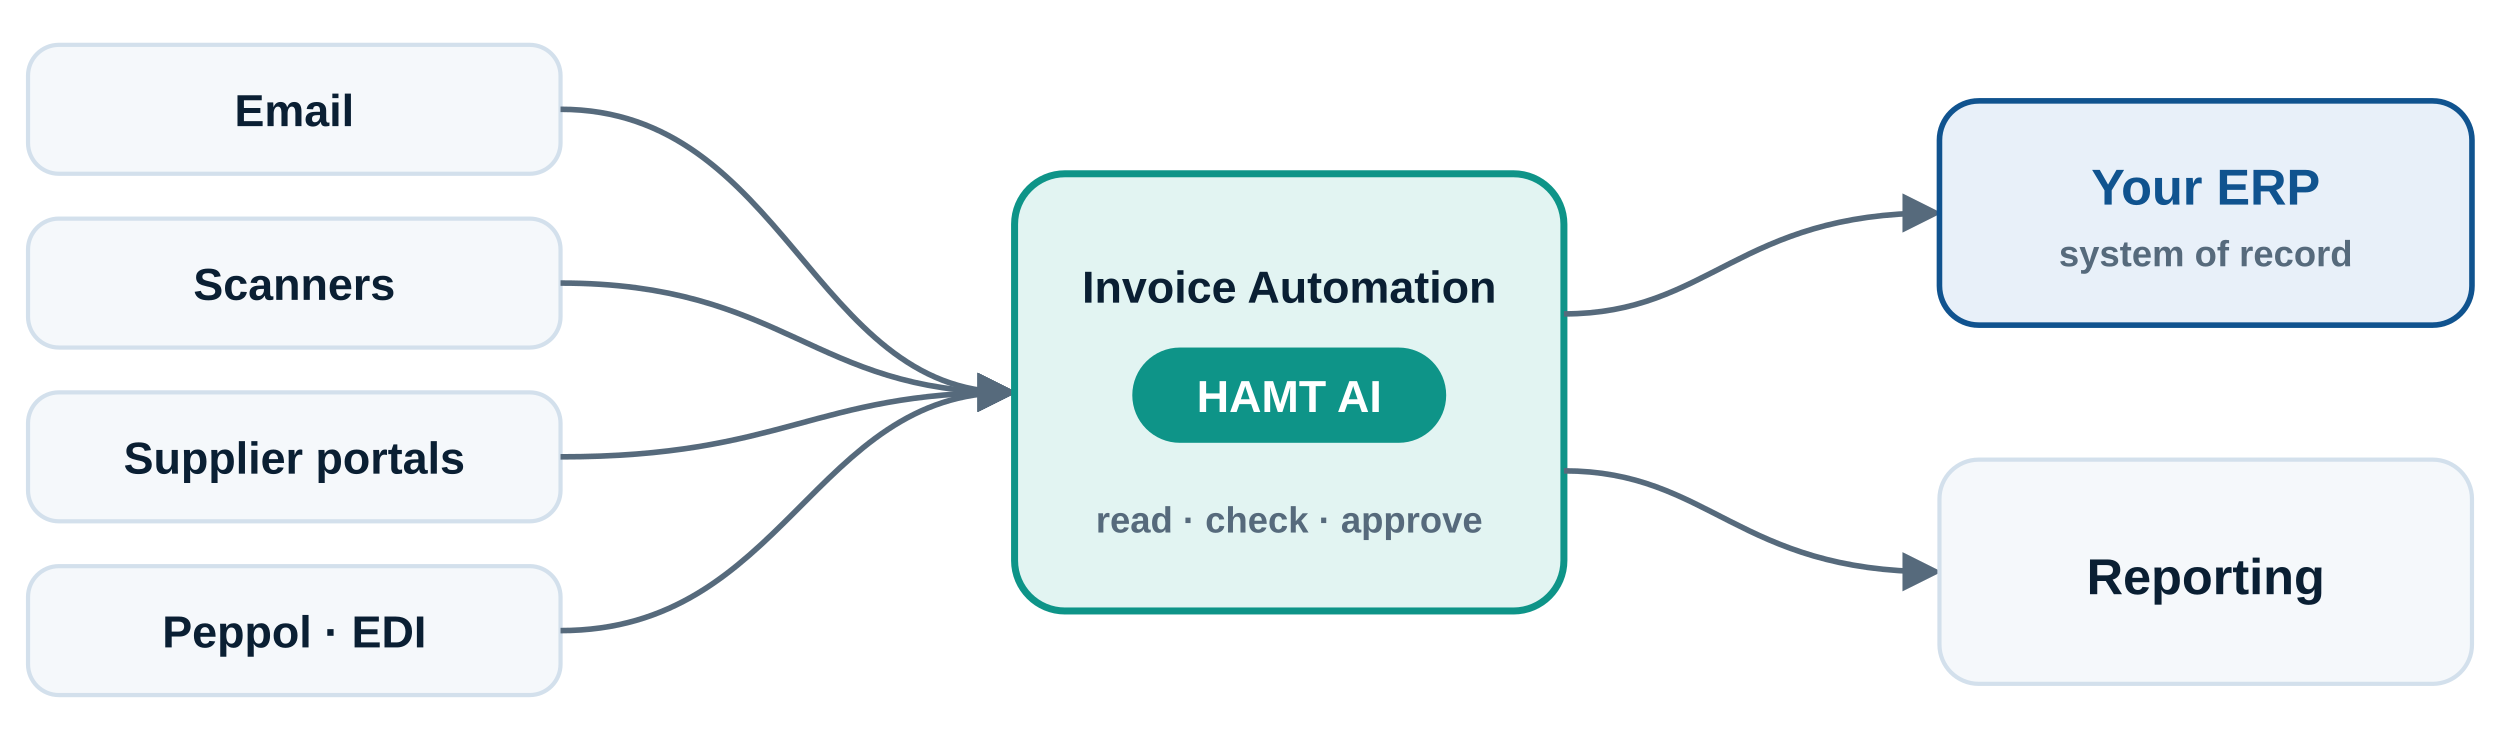
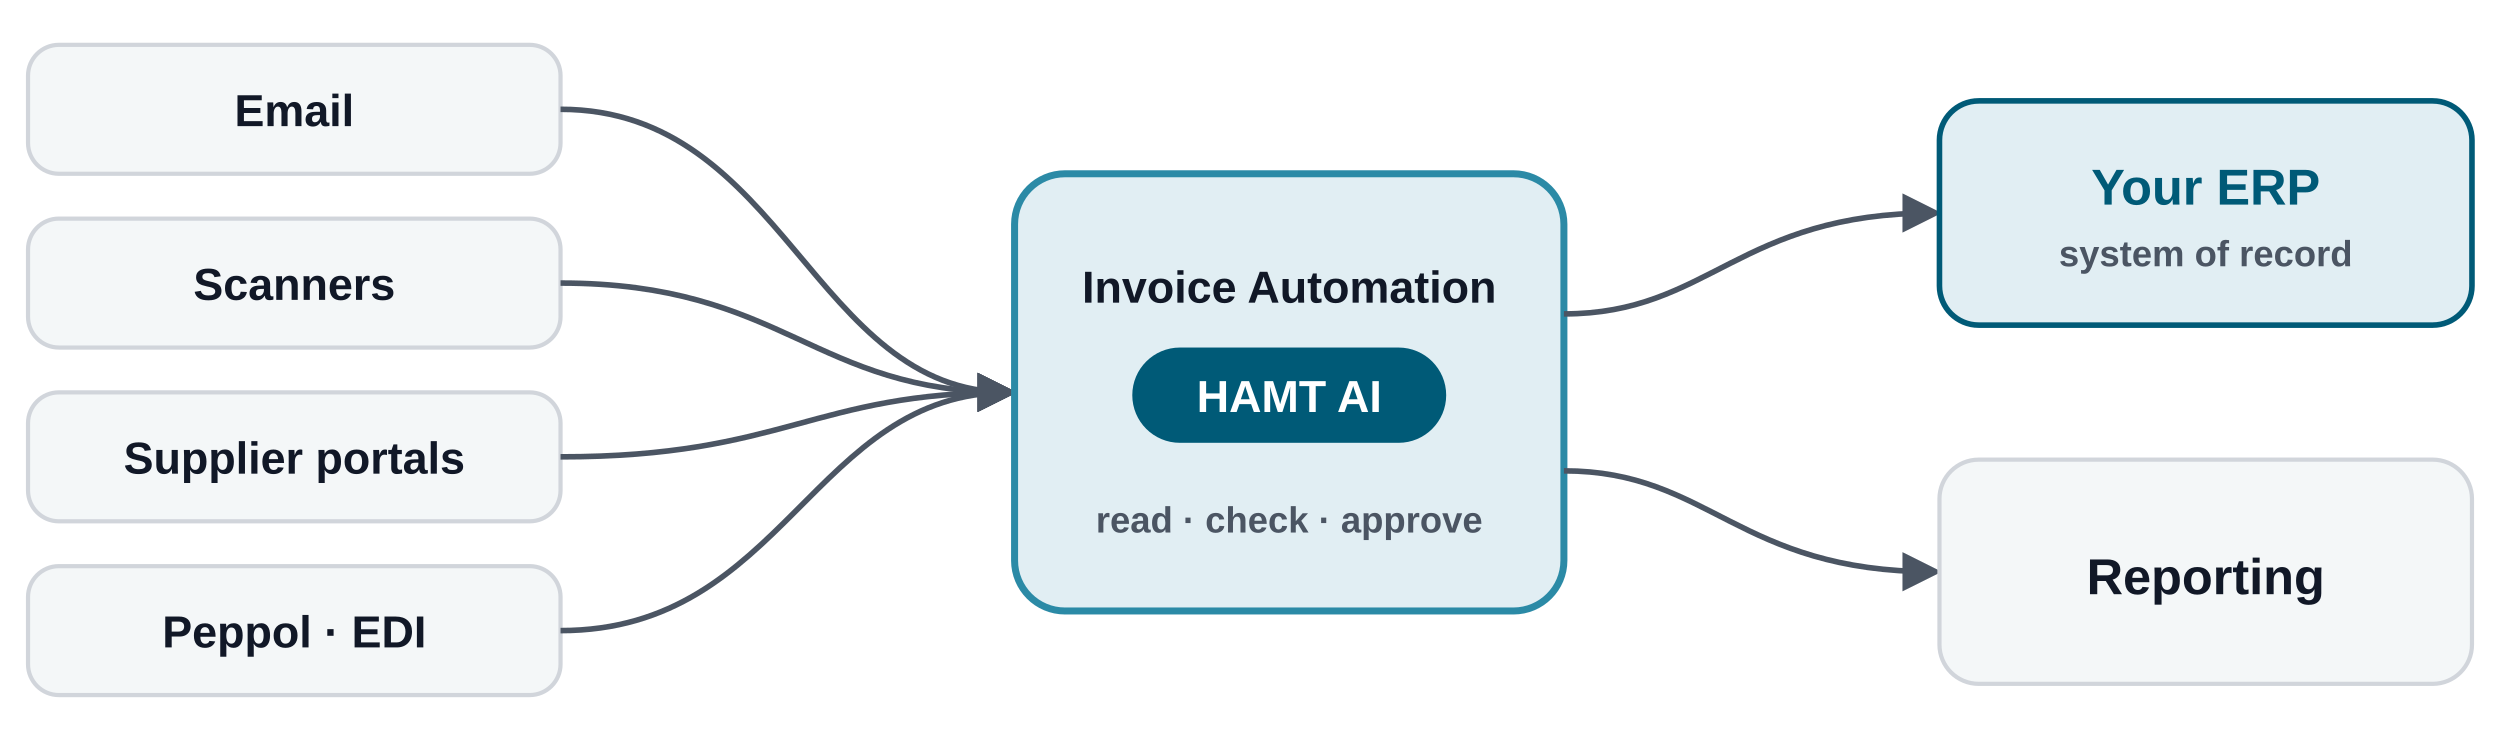
<svg xmlns="http://www.w3.org/2000/svg" aria-label="Invoice channels feed one queue in HLB HAMT Invoice Automation, which posts approved invoices to your ERP and feeds reporting" viewBox="0 0 892 262" width="1784" height="524">
  <defs>
    <marker id="ia" viewBox="0 0 10 10" refX="8" refY="5" markerWidth="7" markerHeight="7" orient="auto">
-       <path d="M0 0L10 5L0 10z" fill="rgb(86, 106, 124)" stroke="none" stroke-width="1px" stroke-linecap="butt" stroke-linejoin="miter" font-size="17px" font-weight="400" text-anchor="start" />
+       <path d="M0 0L10 5L0 10z" fill="rgb(75, 85, 99)" stroke="none" stroke-width="1px" stroke-linecap="butt" stroke-linejoin="miter" font-size="17px" font-weight="400" text-anchor="start" />
    </marker>
  </defs>
-   <rect x="10" y="16" width="190" height="46" rx="11" stroke-width="1.5px" fill="rgb(245, 248, 251)" stroke="rgb(211, 224, 236)" stroke-linecap="butt" stroke-linejoin="miter" font-size="17px" font-weight="400" text-anchor="start" />
-   <text x="105" y="45" text-anchor="middle" font-size="16px" font-weight="700" fill="rgb(10, 31, 51)" stroke="none" stroke-width="1px" stroke-linecap="butt" stroke-linejoin="miter" font-family="&quot;Plus Jakarta Sans&quot;,&quot;Segoe UI&quot;,Arial,sans-serif">Email</text>
-   <path d="M200 39 C 280 39, 290 140, 360 140" stroke-width="2px" marker-end="url(#ia)" fill="none" stroke="rgb(86, 106, 124)" stroke-linecap="butt" stroke-linejoin="miter" font-size="17px" font-weight="400" text-anchor="start" />
-   <rect x="10" y="78" width="190" height="46" rx="11" stroke-width="1.5px" fill="rgb(245, 248, 251)" stroke="rgb(211, 224, 236)" stroke-linecap="butt" stroke-linejoin="miter" font-size="17px" font-weight="400" text-anchor="start" />
-   <text x="105" y="107" text-anchor="middle" font-size="16px" font-weight="700" fill="rgb(10, 31, 51)" stroke="none" stroke-width="1px" stroke-linecap="butt" stroke-linejoin="miter" font-family="&quot;Plus Jakarta Sans&quot;,&quot;Segoe UI&quot;,Arial,sans-serif">Scanners</text>
-   <path d="M200 101 C 280 101, 290 140, 360 140" stroke-width="2px" marker-end="url(#ia)" fill="none" stroke="rgb(86, 106, 124)" stroke-linecap="butt" stroke-linejoin="miter" font-size="17px" font-weight="400" text-anchor="start" />
-   <rect x="10" y="140" width="190" height="46" rx="11" stroke-width="1.5px" fill="rgb(245, 248, 251)" stroke="rgb(211, 224, 236)" stroke-linecap="butt" stroke-linejoin="miter" font-size="17px" font-weight="400" text-anchor="start" />
-   <text x="105" y="169" text-anchor="middle" font-size="16px" font-weight="700" fill="rgb(10, 31, 51)" stroke="none" stroke-width="1px" stroke-linecap="butt" stroke-linejoin="miter" font-family="&quot;Plus Jakarta Sans&quot;,&quot;Segoe UI&quot;,Arial,sans-serif">Supplier portals</text>
-   <path d="M200 163 C 280 163, 290 140, 360 140" stroke-width="2px" marker-end="url(#ia)" fill="none" stroke="rgb(86, 106, 124)" stroke-linecap="butt" stroke-linejoin="miter" font-size="17px" font-weight="400" text-anchor="start" />
-   <rect x="10" y="202" width="190" height="46" rx="11" stroke-width="1.5px" fill="rgb(245, 248, 251)" stroke="rgb(211, 224, 236)" stroke-linecap="butt" stroke-linejoin="miter" font-size="17px" font-weight="400" text-anchor="start" />
-   <text x="105" y="231" text-anchor="middle" font-size="16px" font-weight="700" fill="rgb(10, 31, 51)" stroke="none" stroke-width="1px" stroke-linecap="butt" stroke-linejoin="miter" font-family="&quot;Plus Jakarta Sans&quot;,&quot;Segoe UI&quot;,Arial,sans-serif">Peppol · EDI</text>
-   <path d="M200 225 C 280 225, 290 140, 360 140" stroke-width="2px" marker-end="url(#ia)" fill="none" stroke="rgb(86, 106, 124)" stroke-linecap="butt" stroke-linejoin="miter" font-size="17px" font-weight="400" text-anchor="start" />
-   <rect x="362" y="62" width="196" height="156" rx="18" stroke-width="2.5px" fill="rgb(226, 244, 242)" stroke="rgb(14, 148, 136)" stroke-linecap="butt" stroke-linejoin="miter" font-size="17px" font-weight="400" text-anchor="start" />
-   <text x="460" y="108" text-anchor="middle" font-size="16px" font-weight="800" fill="rgb(10, 31, 51)" stroke="none" stroke-width="1px" stroke-linecap="butt" stroke-linejoin="miter" font-family="&quot;Plus Jakarta Sans&quot;,&quot;Segoe UI&quot;,Arial,sans-serif">Invoice Automation</text>
-   <rect x="404" y="124" width="112" height="34" rx="17" fill="rgb(14, 148, 136)" stroke="none" stroke-width="1px" stroke-linecap="butt" stroke-linejoin="miter" font-size="17px" font-weight="400" text-anchor="start" />
+   <rect x="10" y="16" width="190" height="46" rx="11" stroke-width="1.5px" fill="rgb(244, 247, 248)" stroke="rgb(209, 213, 219)" stroke-linecap="butt" stroke-linejoin="miter" font-size="17px" font-weight="400" text-anchor="start" />
+   <text x="105" y="45" text-anchor="middle" font-size="16px" font-weight="700" fill="rgb(17, 24, 39)" stroke="none" stroke-width="1px" stroke-linecap="butt" stroke-linejoin="miter" font-family="&quot;Plus Jakarta Sans&quot;,&quot;Segoe UI&quot;,Arial,sans-serif">Email</text>
+   <path d="M200 39 C 280 39, 290 140, 360 140" stroke-width="2px" marker-end="url(#ia)" fill="none" stroke="rgb(75, 85, 99)" stroke-linecap="butt" stroke-linejoin="miter" font-size="17px" font-weight="400" text-anchor="start" />
+   <rect x="10" y="78" width="190" height="46" rx="11" stroke-width="1.5px" fill="rgb(244, 247, 248)" stroke="rgb(209, 213, 219)" stroke-linecap="butt" stroke-linejoin="miter" font-size="17px" font-weight="400" text-anchor="start" />
+   <text x="105" y="107" text-anchor="middle" font-size="16px" font-weight="700" fill="rgb(17, 24, 39)" stroke="none" stroke-width="1px" stroke-linecap="butt" stroke-linejoin="miter" font-family="&quot;Plus Jakarta Sans&quot;,&quot;Segoe UI&quot;,Arial,sans-serif">Scanners</text>
+   <path d="M200 101 C 280 101, 290 140, 360 140" stroke-width="2px" marker-end="url(#ia)" fill="none" stroke="rgb(75, 85, 99)" stroke-linecap="butt" stroke-linejoin="miter" font-size="17px" font-weight="400" text-anchor="start" />
+   <rect x="10" y="140" width="190" height="46" rx="11" stroke-width="1.5px" fill="rgb(244, 247, 248)" stroke="rgb(209, 213, 219)" stroke-linecap="butt" stroke-linejoin="miter" font-size="17px" font-weight="400" text-anchor="start" />
+   <text x="105" y="169" text-anchor="middle" font-size="16px" font-weight="700" fill="rgb(17, 24, 39)" stroke="none" stroke-width="1px" stroke-linecap="butt" stroke-linejoin="miter" font-family="&quot;Plus Jakarta Sans&quot;,&quot;Segoe UI&quot;,Arial,sans-serif">Supplier portals</text>
+   <path d="M200 163 C 280 163, 290 140, 360 140" stroke-width="2px" marker-end="url(#ia)" fill="none" stroke="rgb(75, 85, 99)" stroke-linecap="butt" stroke-linejoin="miter" font-size="17px" font-weight="400" text-anchor="start" />
+   <rect x="10" y="202" width="190" height="46" rx="11" stroke-width="1.5px" fill="rgb(244, 247, 248)" stroke="rgb(209, 213, 219)" stroke-linecap="butt" stroke-linejoin="miter" font-size="17px" font-weight="400" text-anchor="start" />
+   <text x="105" y="231" text-anchor="middle" font-size="16px" font-weight="700" fill="rgb(17, 24, 39)" stroke="none" stroke-width="1px" stroke-linecap="butt" stroke-linejoin="miter" font-family="&quot;Plus Jakarta Sans&quot;,&quot;Segoe UI&quot;,Arial,sans-serif">Peppol · EDI</text>
+   <path d="M200 225 C 280 225, 290 140, 360 140" stroke-width="2px" marker-end="url(#ia)" fill="none" stroke="rgb(75, 85, 99)" stroke-linecap="butt" stroke-linejoin="miter" font-size="17px" font-weight="400" text-anchor="start" />
+   <rect x="362" y="62" width="196" height="156" rx="18" stroke-width="2.5px" fill="rgb(225, 238, 243)" stroke="rgb(43, 138, 166)" stroke-linecap="butt" stroke-linejoin="miter" font-size="17px" font-weight="400" text-anchor="start" />
+   <text x="460" y="108" text-anchor="middle" font-size="16px" font-weight="800" fill="rgb(17, 24, 39)" stroke="none" stroke-width="1px" stroke-linecap="butt" stroke-linejoin="miter" font-family="&quot;Plus Jakarta Sans&quot;,&quot;Segoe UI&quot;,Arial,sans-serif">Invoice Automation</text>
+   <rect x="404" y="124" width="112" height="34" rx="17" fill="rgb(0, 90, 119)" stroke="none" stroke-width="1px" stroke-linecap="butt" stroke-linejoin="miter" font-size="17px" font-weight="400" text-anchor="start" />
  <text x="460" y="147" text-anchor="middle" font-size="16px" font-weight="800" fill="rgb(255, 255, 255)" stroke="none" stroke-width="1px" stroke-linecap="butt" stroke-linejoin="miter" font-family="&quot;Plus Jakarta Sans&quot;,&quot;Segoe UI&quot;,Arial,sans-serif">HAMT AI</text>
-   <text x="460" y="190" text-anchor="middle" font-size="13px" font-weight="600" fill="rgb(86, 106, 124)" stroke="none" stroke-width="1px" stroke-linecap="butt" stroke-linejoin="miter" font-family="&quot;Plus Jakarta Sans&quot;,&quot;Segoe UI&quot;,Arial,sans-serif">read · check · approve</text>
-   <path d="M558 112 C 610 112, 620 76, 690 76" stroke-width="2px" marker-end="url(#ia)" fill="none" stroke="rgb(86, 106, 124)" stroke-linecap="butt" stroke-linejoin="miter" font-size="17px" font-weight="400" text-anchor="start" />
-   <path d="M558 168 C 610 168, 620 204, 690 204" stroke-width="2px" marker-end="url(#ia)" fill="none" stroke="rgb(86, 106, 124)" stroke-linecap="butt" stroke-linejoin="miter" font-size="17px" font-weight="400" text-anchor="start" />
-   <rect x="692" y="36" width="190" height="80" rx="14" stroke-width="2px" fill="rgb(232, 240, 249)" stroke="rgb(16, 83, 143)" stroke-linecap="butt" stroke-linejoin="miter" font-size="17px" font-weight="400" text-anchor="start" />
-   <text x="787" y="73" text-anchor="middle" font-size="18px" font-weight="800" fill="rgb(16, 83, 143)" stroke="none" stroke-width="1px" stroke-linecap="butt" stroke-linejoin="miter" font-family="&quot;Plus Jakarta Sans&quot;,&quot;Segoe UI&quot;,Arial,sans-serif">Your ERP</text>
-   <text x="787" y="95" text-anchor="middle" font-size="13px" font-weight="600" fill="rgb(86, 106, 124)" stroke="none" stroke-width="1px" stroke-linecap="butt" stroke-linejoin="miter" font-family="&quot;Plus Jakarta Sans&quot;,&quot;Segoe UI&quot;,Arial,sans-serif">system of record</text>
-   <rect x="692" y="164" width="190" height="80" rx="14" stroke-width="1.5px" fill="rgb(245, 248, 251)" stroke="rgb(211, 224, 236)" stroke-linecap="butt" stroke-linejoin="miter" font-size="17px" font-weight="400" text-anchor="start" />
-   <text x="787" y="212" text-anchor="middle" font-size="18px" font-weight="800" fill="rgb(10, 31, 51)" stroke="none" stroke-width="1px" stroke-linecap="butt" stroke-linejoin="miter" font-family="&quot;Plus Jakarta Sans&quot;,&quot;Segoe UI&quot;,Arial,sans-serif">Reporting</text>
+   <text x="460" y="190" text-anchor="middle" font-size="13px" font-weight="600" fill="rgb(75, 85, 99)" stroke="none" stroke-width="1px" stroke-linecap="butt" stroke-linejoin="miter" font-family="&quot;Plus Jakarta Sans&quot;,&quot;Segoe UI&quot;,Arial,sans-serif">read · check · approve</text>
+   <path d="M558 112 C 610 112, 620 76, 690 76" stroke-width="2px" marker-end="url(#ia)" fill="none" stroke="rgb(75, 85, 99)" stroke-linecap="butt" stroke-linejoin="miter" font-size="17px" font-weight="400" text-anchor="start" />
+   <path d="M558 168 C 610 168, 620 204, 690 204" stroke-width="2px" marker-end="url(#ia)" fill="none" stroke="rgb(75, 85, 99)" stroke-linecap="butt" stroke-linejoin="miter" font-size="17px" font-weight="400" text-anchor="start" />
+   <rect x="692" y="36" width="190" height="80" rx="14" stroke-width="2px" fill="rgb(225, 238, 243)" stroke="rgb(0, 90, 119)" stroke-linecap="butt" stroke-linejoin="miter" font-size="17px" font-weight="400" text-anchor="start" />
+   <text x="787" y="73" text-anchor="middle" font-size="18px" font-weight="800" fill="rgb(0, 90, 119)" stroke="none" stroke-width="1px" stroke-linecap="butt" stroke-linejoin="miter" font-family="&quot;Plus Jakarta Sans&quot;,&quot;Segoe UI&quot;,Arial,sans-serif">Your ERP</text>
+   <text x="787" y="95" text-anchor="middle" font-size="13px" font-weight="600" fill="rgb(75, 85, 99)" stroke="none" stroke-width="1px" stroke-linecap="butt" stroke-linejoin="miter" font-family="&quot;Plus Jakarta Sans&quot;,&quot;Segoe UI&quot;,Arial,sans-serif">system of record</text>
+   <rect x="692" y="164" width="190" height="80" rx="14" stroke-width="1.5px" fill="rgb(244, 247, 248)" stroke="rgb(209, 213, 219)" stroke-linecap="butt" stroke-linejoin="miter" font-size="17px" font-weight="400" text-anchor="start" />
+   <text x="787" y="212" text-anchor="middle" font-size="18px" font-weight="800" fill="rgb(17, 24, 39)" stroke="none" stroke-width="1px" stroke-linecap="butt" stroke-linejoin="miter" font-family="&quot;Plus Jakarta Sans&quot;,&quot;Segoe UI&quot;,Arial,sans-serif">Reporting</text>
</svg>
